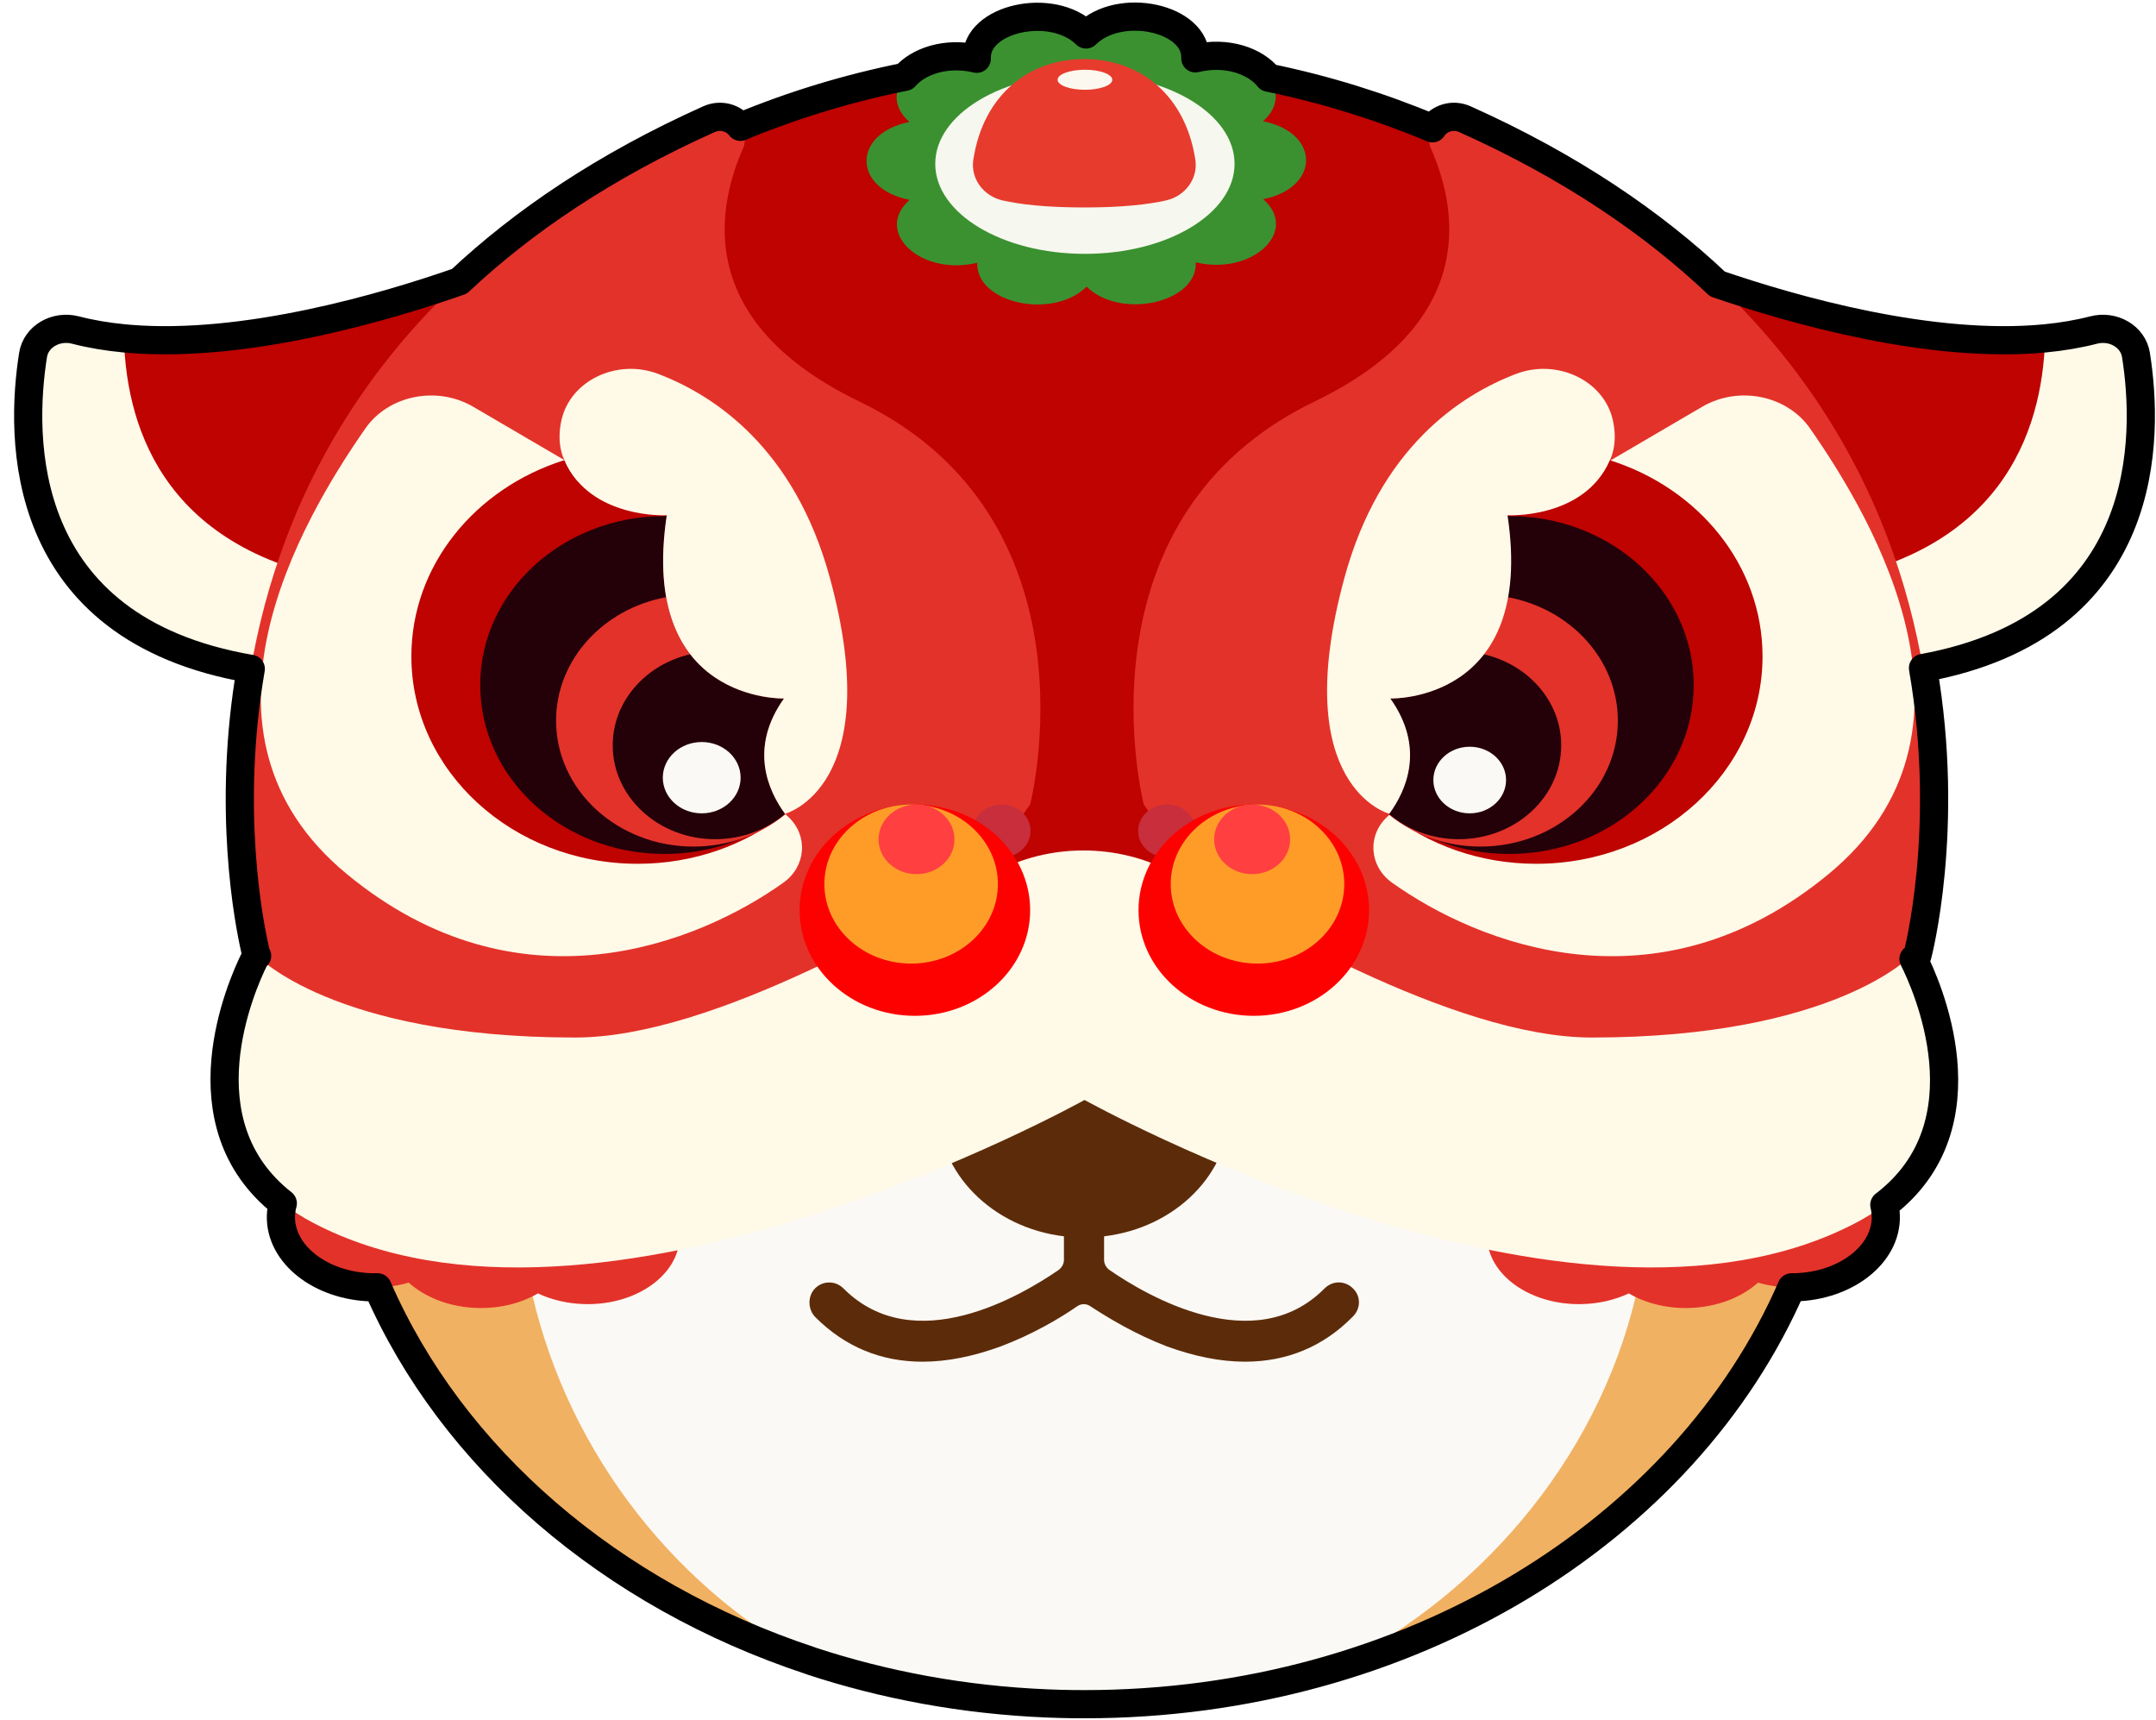
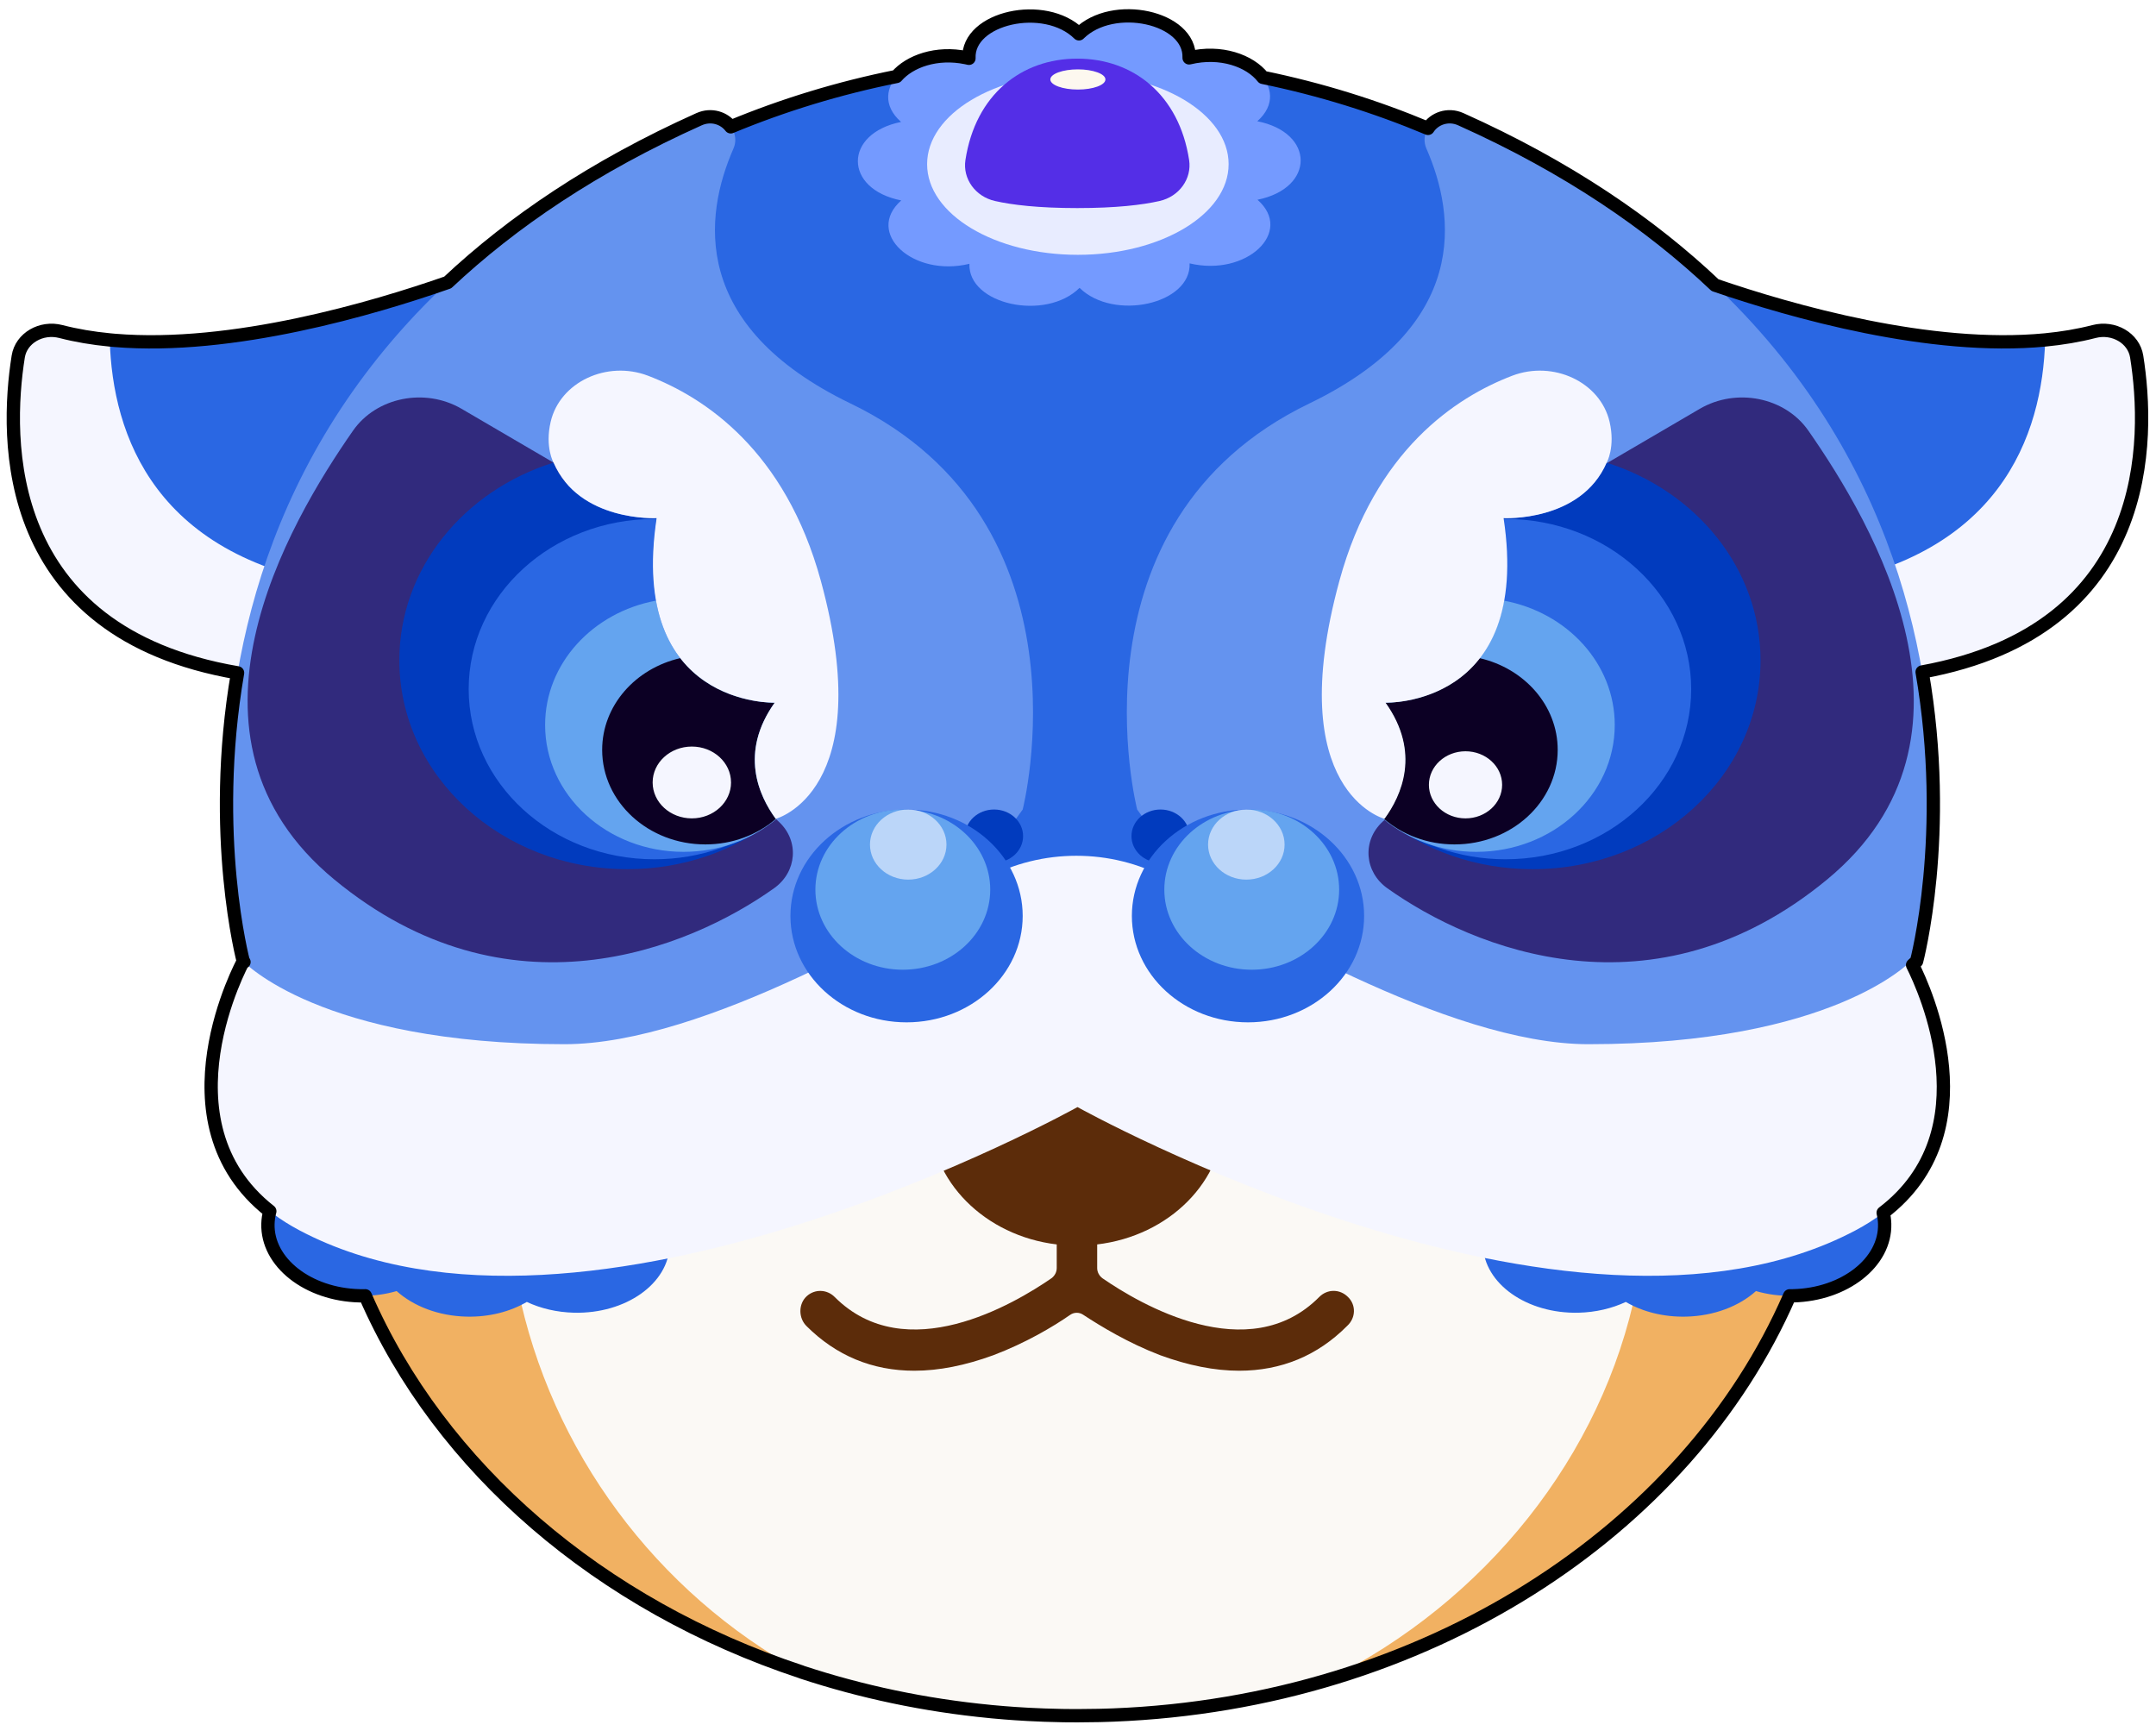
- <svg xmlns="http://www.w3.org/2000/svg" width="153" height="122" viewBox="0 0 153 122">
+ <svg xmlns="http://www.w3.org/2000/svg" width="162" height="130" viewBox="0 0 162 130">
  <g fill="none" fill-rule="evenodd">
    <g>
      <g>
-         <path fill="#F1B162" d="M128.41 74.721c0 24.958-23.929 45.19-53.446 45.19S21.52 99.68 21.52 74.721s23.928-45.19 53.445-45.19 53.445 20.232 53.445 45.19" transform="translate(-16 -71) translate(18 72)" />
-         <path fill="#FBF9F5" d="M115.065 83.402c.118 2.213-.169 4.343-.717 6.35-2.403 11.896-10.708 22.155-21.793 27.645-5.516 1.627-11.442 2.514-17.614 2.514-6.84 0-13.378-1.09-19.39-3.068-10.255-5.607-17.693-15.582-20.017-27.093-.548-2.006-.835-4.134-.718-6.345l.09-1.053c.459-4.133 2.366-8.524 6.618-12.914 17.466-18.037 33.423 5.37 33.423 5.37s15.985-23.407 33.423-5.37c4.245 4.39 6.149 8.781 6.606 12.914l.09 1.05z" transform="translate(-16 -71) translate(18 72)" />
-         <path fill="#5C2C0A" d="M59.994 64.029c0 3.2-2.575 5.793-5.752 5.793-3.176 0-5.751-2.594-5.751-5.793 0-3.2 2.575-5.793 5.751-5.793 3.177 0 5.752 2.594 5.752 5.793M101.39 64.029c0 3.2-2.574 5.793-5.75 5.793-3.177 0-5.752-2.594-5.752-5.793 0-3.2 2.575-5.793 5.751-5.793 3.177 0 5.752 2.594 5.752 5.793" transform="translate(-16 -71) translate(18 72)" />
-         <path fill="#FAFAFA" d="M54.305 59.123c.554 0 1.004.452 1.004 1.01s-.45 1.01-1.004 1.01c-.553 0-1.002-.452-1.002-1.01s.449-1.01 1.002-1.01M95.48 59.123c.554 0 1.003.452 1.003 1.01s-.449 1.01-1.003 1.01c-.553 0-1.003-.452-1.003-1.01s.45-1.01 1.003-1.01" transform="translate(-16 -71) translate(18 72)" />
-         <path fill="#FBF9F5" d="M55.2 50.017c1.168-1.176 3.477-.758 5.157.934 1.68 1.692 2.095 4.018.927 5.195-1.169 1.177-3.478.759-5.158-.934-1.68-1.692-2.095-4.018-.927-5.195M90.232 50.95c1.68-1.692 3.99-2.11 5.158-.933 1.168 1.177.753 3.503-.927 5.195-1.68 1.692-3.99 2.11-5.158.933-1.168-1.177-.753-3.502.927-5.195" transform="translate(-16 -71) translate(18 72)" />
-         <path fill="#5C2C0A" d="M94.017 90.417c-.57-.574-1.453-.574-2.023 0-4.986 5.022-12.65.488-15.273-1.32-.227-.172-.37-.43-.37-.717v-1.665c5.072-.602 8.947-4.448 8.947-9.097 0-5.08-4.644-9.184-10.372-9.184-5.727 0-10.371 4.104-10.371 9.184 0 4.649 3.903 8.495 8.947 9.097v1.665c0 .287-.143.545-.37.717-2.622 1.808-10.258 6.342-15.273 1.32-.542-.545-1.397-.574-1.966-.057-.599.545-.599 1.55 0 2.123 2.08 2.067 4.616 3.129 7.579 3.129 1.738 0 3.59-.373 5.556-1.09 2.28-.862 4.217-2.01 5.414-2.842.285-.2.656-.2.94 0 1.226.803 3.163 1.98 5.414 2.841 1.966.718 3.818 1.09 5.556 1.09 2.964 0 5.528-1.061 7.608-3.156.627-.574.627-1.493.057-2.038" transform="translate(-16 -71) translate(18 72)" />
-         <path fill="#FFF9E8" d="M6.793 23.006c-1.19-.115-2.345-.307-3.442-.591-1.383-.358-2.797.46-3.004 1.764C-.655 30.485-.931 46.134 20.753 46.95l2.984-6.534C9.926 38.552 6.982 29.67 6.793 23.006" transform="translate(-16 -71) translate(18 72)" />
-         <path fill="#BE0301" d="M6.793 23.006c.19 6.663 3.133 15.546 16.944 17.41L34.15 17.621S18.638 24.15 6.793 23.006" transform="translate(-16 -71) translate(18 72)" />
-         <path fill="#FFF9E8" d="M143.131 23.006c1.191-.115 2.345-.307 3.443-.591 1.383-.358 2.796.46 3.003 1.764 1.002 6.306 1.278 21.955-20.405 22.771l-2.985-6.534c13.812-1.864 16.755-10.747 16.944-17.41" transform="translate(-16 -71) translate(18 72)" />
-         <path fill="#BE0301" d="M143.131 23.006c-.189 6.663-3.132 15.546-16.944 17.41l-10.413-22.795s15.513 6.528 27.357 5.385" transform="translate(-16 -71) translate(18 72)" />
-         <path fill="#E3322A" d="M39.777 81.69c-1.603-.037-3.085.355-4.249 1.036-.97-.454-2.105-.73-3.327-.758-.921-.022-1.802.098-2.606.333-1.18-1.06-2.939-1.753-4.92-1.8-3.645-.087-6.661 2.045-6.738 4.76-.077 2.716 2.815 4.987 6.46 5.073.921.022 1.802-.098 2.606-.333 1.18 1.06 2.938 1.753 4.92 1.8 1.604.038 3.086-.353 4.25-1.035.969.454 2.105.73 3.327.759 3.644.086 6.66-2.046 6.737-4.761.076-2.715-2.815-4.987-6.46-5.073M109.984 81.69c1.604-.037 3.085.355 4.249 1.036.969-.454 2.105-.73 3.327-.758.921-.022 1.802.098 2.606.333 1.18-1.06 2.939-1.753 4.92-1.8 3.645-.087 6.661 2.045 6.738 4.76.077 2.716-2.815 4.987-6.46 5.073-.921.022-1.802-.098-2.606-.333-1.18 1.06-2.938 1.753-4.92 1.8-1.604.038-3.086-.353-4.25-1.035-.969.454-2.105.73-3.327.759-3.644.086-6.66-2.046-6.737-4.761-.077-2.715 2.815-4.987 6.46-5.073" transform="translate(-16 -71) translate(18 72)" />
-         <path fill="#BE0301" d="M132.015 73.75c1.66-5.008 2.308-10.668 2.308-16.173 0-30.037-26.576-54.386-59.358-54.386-32.783 0-59.36 24.35-59.36 54.386 0 5.632.576 11.064 2.31 16.172h114.1z" transform="translate(-16 -71) translate(18 72)" />
-         <path fill="#E3322A" d="M101.966 7.46c-1.465-.657-3.025.692-2.418 2.078 2.057 4.695 3.097 12.466-8.26 17.948-17.306 8.353-12.12 28.597-12.12 28.597L89.202 70.01l31.816 8.923 13.055-12.162S144.74 26.643 101.966 7.46M48.306 7.46c1.465-.657 3.025.692 2.418 2.078-2.057 4.695-3.097 12.466 8.26 17.948 17.306 8.353 12.12 28.597 12.12 28.597L61.07 70.01l-31.816 8.923L16.2 66.772S5.532 26.643 48.306 7.46" transform="translate(-16 -71) translate(18 72)" />
-         <path fill="#FFF9E8" d="M133.654 66.772s-5.477 5.84-22.7 5.84c-9.959 0-24.245-8.735-29.727-11.69-3.911-2.11-8.771-2.11-12.682 0-5.482 2.955-19.769 11.69-29.727 11.69-17.224 0-22.619-5.84-22.619-5.84s-7.151 13.08 3.972 18.959c20.126 10.635 54.794-8.69 54.794-8.69s34.667 19.325 54.792 8.69c11.124-5.879 3.897-18.96 3.897-18.96" transform="translate(-16 -71) translate(18 72)" />
-         <path fill="#C82E3C" d="M71.132 57.956c0 1.035-.916 1.874-2.045 1.874-1.13 0-2.045-.84-2.045-1.874 0-1.035.916-1.874 2.045-1.874 1.13 0 2.045.839 2.045 1.874M82.857 57.956c0 1.035-.916 1.874-2.045 1.874-1.13 0-2.046-.84-2.046-1.874 0-1.035.916-1.874 2.046-1.874 1.129 0 2.045.839 2.045 1.874" transform="translate(-16 -71) translate(18 72)" />
-         <path fill="#FD0000" d="M71.104 63.577c0 4.139-3.663 7.495-8.18 7.495-4.518 0-8.18-3.356-8.18-7.495 0-4.14 3.662-7.495 8.18-7.495 4.517 0 8.18 3.356 8.18 7.495" transform="translate(-16 -71) translate(18 72)" />
-         <path fill="#FF9C28" d="M68.817 61.724c0 3.116-2.756 5.642-6.157 5.642-3.402 0-6.159-2.526-6.159-5.642 0-3.116 2.757-5.642 6.159-5.642 3.4 0 6.157 2.526 6.157 5.642" transform="translate(-16 -71) translate(18 72)" />
-         <path fill="#FD0000" d="M95.155 63.577c0 4.139-3.662 7.495-8.18 7.495s-8.18-3.356-8.18-7.495c0-4.14 3.662-7.495 8.18-7.495s8.18 3.356 8.18 7.495" transform="translate(-16 -71) translate(18 72)" />
-         <path fill="#FF9C28" d="M93.397 61.724c0 3.116-2.757 5.642-6.158 5.642-3.4 0-6.158-2.526-6.158-5.642 0-3.116 2.757-5.642 6.158-5.642 3.401 0 6.158 2.526 6.158 5.642" transform="translate(-16 -71) translate(18 72)" />
-         <path fill="#FF3F40" d="M65.735 58.551c0 1.364-1.207 2.469-2.695 2.469-1.488 0-2.694-1.105-2.694-2.469 0-1.363 1.206-2.469 2.694-2.469s2.695 1.106 2.695 2.47M89.553 58.551c0 1.364-1.206 2.469-2.695 2.469-1.488 0-2.695-1.105-2.695-2.469 0-1.363 1.207-2.469 2.695-2.469 1.489 0 2.695 1.106 2.695 2.47" transform="translate(-16 -71) translate(18 72)" />
-         <path fill="#3B9130" d="M75.11 19.337c-2.39 2.375-7.87 1.18-7.759-1.694-3.99.972-7.382-2.18-4.803-4.463-4.067-.804-4.076-4.709-.012-5.529-2.59-2.272.787-5.437 4.782-4.482-.124-2.872 5.35-4.09 7.75-1.724 2.39-2.375 7.87-1.179 7.76 1.694 3.99-.971 7.382 2.181 4.802 4.463 4.067.805 4.077 4.71.013 5.53 2.59 2.271-.787 5.437-4.782 4.481.123 2.873-5.35 4.09-7.751 1.724" transform="translate(-16 -71) translate(18 72)" />
-         <path fill="#F6F7EE" d="M85.61 10.624c0 3.528-4.754 6.387-10.62 6.387-5.865 0-10.62-2.86-10.62-6.387 0-3.527 4.755-6.386 10.62-6.386 5.866 0 10.62 2.86 10.62 6.386" transform="translate(-16 -71) translate(18 72)" />
-         <path fill="#E73B2E" d="M82.828 10.337c.2 1.317-.7 2.572-2.086 2.885-1.207.272-3.038.497-5.793.497-2.755 0-4.586-.225-5.793-.497-1.386-.312-2.287-1.568-2.086-2.884.707-4.63 3.966-7.147 7.879-7.147 3.913 0 7.171 2.516 7.879 7.146" transform="translate(-16 -71) translate(18 72)" />
-         <path fill="#FFF9E8" d="M38.054 31.646l-6.472-3.787c-2.579-1.508-6.008-.822-7.654 1.54-4.538 6.512-13.442 21.618-1.308 31.621 12.192 10.052 24.895 4.934 30.97.607 1.62-1.153 1.782-3.339.344-4.677l-.22-.205-15.66-25.1zM112.325 31.646l6.472-3.787c2.579-1.508 6.008-.822 7.654 1.54 4.538 6.512 13.442 21.618 1.308 31.621-12.192 10.052-24.895 4.934-30.97.607-1.62-1.153-1.782-3.339-.344-4.677l.22-.205 15.66-25.1z" transform="translate(-16 -71) translate(18 72)" />
-         <path fill="#BE0301" d="M53.635 48.557s-10.328.324-8.317-13c0 0-5.45.284-7.264-3.911-6.317 1.98-10.861 7.463-10.861 13.923 0 8.127 7.191 14.716 16.062 14.716 3.993 0 7.643-1.338 10.453-3.548-1.196-1.632-2.576-4.667-.073-8.18" transform="translate(-16 -71) translate(18 72)" />
-         <path fill="#240009" d="M53.635 48.557s-10.294.322-8.326-12.937l-.15-.003c-7.225 0-13.081 5.366-13.081 11.985 0 6.62 5.856 11.985 13.08 11.985 3.255 0 6.23-1.091 8.519-2.893-1.188-1.642-2.523-4.655-.042-8.137" transform="translate(-16 -71) translate(18 72)" />
-         <path fill="#E3322A" d="M53.635 48.557s-7.03.22-8.36-7.188c-4.457.824-7.814 4.432-7.814 8.759 0 4.935 4.367 8.936 9.754 8.936 2.507 0 4.792-.867 6.52-2.291-1.202-1.623-2.62-4.678-.1-8.216" transform="translate(-16 -71) translate(18 72)" />
-         <path fill="#240009" d="M53.635 48.557s-4.123.128-6.651-3.138c-3.16.723-5.503 3.341-5.503 6.461 0 3.679 3.255 6.66 7.27 6.66 1.919 0 3.663-.682 4.962-1.795-1.196-1.63-2.584-4.67-.078-8.188" transform="translate(-16 -71) translate(18 72)" />
-         <path fill="#BE0301" d="M96.637 48.557s10.328.324 8.317-13c0 0 5.45.284 7.264-3.911 6.317 1.98 10.86 7.463 10.86 13.923 0 8.127-7.19 14.716-16.061 14.716-3.993 0-7.643-1.338-10.453-3.548 1.196-1.632 2.575-4.667.073-8.18" transform="translate(-16 -71) translate(18 72)" />
-         <path fill="#240009" d="M96.637 48.557s10.294.322 8.325-12.937c.05 0 .1-.003.151-.003 7.225 0 13.081 5.366 13.081 11.985 0 6.62-5.856 11.985-13.08 11.985-3.255 0-6.23-1.091-8.519-2.893 1.188-1.642 2.523-4.655.042-8.137" transform="translate(-16 -71) translate(18 72)" />
-         <path fill="#E3322A" d="M96.637 48.557s7.03.22 8.36-7.188c4.457.824 7.813 4.432 7.813 8.759 0 4.935-4.366 8.936-9.753 8.936-2.507 0-4.792-.867-6.52-2.291 1.202-1.623 2.62-4.678.1-8.216" transform="translate(-16 -71) translate(18 72)" />
-         <path fill="#240009" d="M96.637 48.557s4.123.128 6.651-3.138c3.16.723 5.503 3.341 5.503 6.461 0 3.679-3.255 6.66-7.27 6.66-1.92 0-3.663-.682-4.963-1.795 1.197-1.63 2.585-4.67.08-8.188" transform="translate(-16 -71) translate(18 72)" />
-         <path fill="#FBF9F5" d="M50.558 54.176c0 1.397-1.236 2.53-2.76 2.53-1.525 0-2.762-1.133-2.762-2.53 0-1.397 1.237-2.53 2.761-2.53 1.525 0 2.761 1.133 2.761 2.53M104.877 54.343c0 1.305-1.155 2.363-2.58 2.363-1.424 0-2.579-1.058-2.579-2.363s1.155-2.363 2.58-2.363c1.424 0 2.579 1.058 2.579 2.363" transform="translate(-16 -71) translate(18 72)" />
-         <path fill="#FFF9E8" d="M53.708 56.737c-1.196-1.632-2.576-4.667-.073-8.18 0 0-10.328.324-8.317-13 0 0-5.45.284-7.264-3.911 0 0-.616-1.09-.202-2.871.653-2.807 3.967-4.35 6.859-3.247 3.978 1.517 9.666 5.26 12.176 14.451 4.06 14.868-3.179 16.758-3.179 16.758M96.591 56.737c1.196-1.632 2.575-4.667.073-8.18 0 0 10.328.324 8.317-13 0 0 5.451.284 7.264-3.911 0 0 .616-1.09.202-2.871-.653-2.807-3.967-4.35-6.86-3.247-3.977 1.517-9.665 5.26-12.175 14.451-4.06 14.868 3.179 16.758 3.179 16.758" transform="translate(-16 -71) translate(18 72)" />
-         <path fill="#FDF8EF" d="M76.932 4.66c0 .392-.869.71-1.94.71-1.072 0-1.94-.318-1.94-.71 0-.393.868-.712 1.94-.712 1.071 0 1.94.319 1.94.711" transform="translate(-16 -71) translate(18 72)" />
-         <path stroke="#000" stroke-linejoin="round" stroke-width="2" d="M82.827 3.139c2.237-.544 4.286.207 5.2 1.374 4.048.832 7.94 2.044 11.629 3.592.434-.68 1.391-1.058 2.31-.645 7.497 3.362 13.353 7.368 17.911 11.688 5.405 1.853 15.182 4.637 23.254 3.858 1.191-.115 2.345-.307 3.443-.591 1.383-.358 2.796.46 3.003 1.764.913 5.743 1.223 19.238-15.113 22.216 1.982 11.448-.391 20.377-.391 20.377h0l-.283.26c.875 1.737 5.437 11.72-2.07 17.453.061.251.097.51.104.776.077 2.716-2.815 4.987-6.46 5.073l-.23.001c-7.518 17.264-27.143 29.576-50.17 29.576h-.023 0l-.661-.005h-.2l-.308-.006c-.185-.003-.37-.007-.554-.012l-.212-.007c-.225-.006-.45-.014-.675-.023-.02-.002-.04-.002-.062-.003-5.872-.245-11.493-1.292-16.717-3.012l-.029-.015c-14.202-4.691-25.45-14.372-30.728-26.493h-.398c-3.645-.087-6.537-2.358-6.46-5.074.008-.303.054-.598.132-.884-7.262-5.705-2.932-15.465-2.025-17.302l.059-.118c.061-.121.096-.185.096-.185l.002.002.042.042h0l.005.002-.049-.046s-.017-.064-.047-.189l-.054-.231c-.431-1.889-2.014-9.933-.301-19.897C-.88 43.6-.572 29.96.347 24.179c.207-1.304 1.62-2.122 3.004-1.764 1.097.284 2.251.476 3.442.59h0l.367.034c8.283.685 18.242-2.263 23.44-4.08 4.526-4.249 10.319-8.186 17.706-11.5.868-.389 1.77-.073 2.234.537 3.704-1.536 7.613-2.733 11.677-3.547.95-1.105 2.935-1.798 5.1-1.28-.123-2.872 5.35-4.09 7.752-1.724C77.459-.93 82.938.266 82.827 3.14z" transform="translate(-16 -71) translate(18 72)" />
+         <path fill="#F1B162" d="M136.97 79.702c0 26.622-25.523 48.203-57.008 48.203-31.485 0-57.008-21.58-57.008-48.203 0-26.621 25.523-48.202 57.008-48.202 31.485 0 57.008 21.58 57.008 48.202" transform="translate(-202 -19) translate(203 20)" />
+         <path fill="#FBF9F5" d="M122.736 88.962c.126 2.36-.18 4.632-.765 6.772-2.563 12.69-11.422 23.634-23.246 29.49-5.883 1.735-12.204 2.681-18.788 2.681-7.296 0-14.27-1.162-20.682-3.272-10.94-5.982-18.873-16.621-21.353-28.9-.584-2.139-.89-4.409-.764-6.768l.095-1.123c.49-4.408 2.524-9.092 7.059-13.775 18.631-19.24 35.651 5.728 35.651 5.728s17.051-24.967 35.652-5.728c4.528 4.683 6.558 9.367 7.046 13.775l.095 1.12z" transform="translate(-202 -19) translate(203 20)" />
+         <path fill="#5C2C0A" d="M63.993 68.298c0 3.412-2.746 6.178-6.135 6.178-3.388 0-6.134-2.766-6.134-6.178 0-3.413 2.746-6.18 6.134-6.18 3.389 0 6.135 2.767 6.135 6.18M108.15 68.298c0 3.412-2.746 6.178-6.135 6.178-3.388 0-6.135-2.766-6.135-6.178 0-3.413 2.747-6.18 6.135-6.18 3.389 0 6.135 2.767 6.135 6.18" transform="translate(-202 -19) translate(203 20)" />
+         <path fill="#FAFAFA" d="M57.926 63.064c.59 0 1.07.483 1.07 1.078 0 .595-.48 1.077-1.07 1.077-.591 0-1.07-.482-1.07-1.077s.479-1.078 1.07-1.078M101.846 63.064c.59 0 1.07.483 1.07 1.078 0 .595-.48 1.077-1.07 1.077-.591 0-1.07-.482-1.07-1.077s.479-1.078 1.07-1.078" transform="translate(-202 -19) translate(203 20)" />
+         <path fill="#FBF9F5" d="M58.88 53.352c1.245-1.255 3.709-.81 5.5.996 1.793 1.805 2.236 4.286.99 5.54-1.247 1.256-3.71.81-5.502-.995-1.792-1.805-2.235-4.286-.989-5.541M96.248 54.347c1.792-1.805 4.255-2.251 5.501-.996 1.247 1.255.804 3.736-.988 5.542-1.792 1.805-4.256 2.25-5.502.995-1.246-1.255-.804-3.736.989-5.541" transform="translate(-202 -19) translate(203 20)" />
+         <path fill="#5C2C0A" d="M100.285 96.445c-.608-.612-1.55-.612-2.158 0-5.319 5.357-13.495.52-16.29-1.408-.244-.184-.396-.46-.396-.765v-1.776c5.41-.643 9.544-4.745 9.544-9.704 0-5.418-4.954-9.796-11.063-9.796-6.11 0-11.064 4.378-11.064 9.796 0 4.96 4.164 9.061 9.544 9.704v1.776c0 .306-.152.581-.395.765-2.796 1.928-10.942 6.765-16.291 1.408-.578-.582-1.49-.612-2.097-.061-.638.581-.638 1.653 0 2.265 2.219 2.204 4.923 3.337 8.084 3.337 1.854 0 3.83-.398 5.927-1.163 2.432-.919 4.498-2.143 5.775-3.031.304-.214.699-.214 1.003 0 1.307.857 3.373 2.112 5.775 3.03 2.097.766 4.072 1.164 5.926 1.164 3.161 0 5.897-1.133 8.115-3.368.669-.612.669-1.591.061-2.173" transform="translate(-202 -19) translate(203 20)" />
+         <path fill="#F5F6FF" d="M7.246 24.54c-1.27-.123-2.501-.328-3.672-.63C2.1 23.526.591 24.4.37 25.79-.698 32.517-.993 49.21 22.136 50.08l3.184-6.97C10.588 41.122 7.448 31.647 7.246 24.54" transform="translate(-202 -19) translate(203 20)" />
+         <path fill="#2A67E3" d="M7.246 24.54c.202 7.107 3.342 16.582 18.074 18.57l11.107-24.314S19.88 25.759 7.246 24.539" transform="translate(-202 -19) translate(203 20)" />
+         <path fill="#F5F6FF" d="M152.673 24.54c1.27-.123 2.501-.328 3.672-.63 1.476-.383 2.984.49 3.204 1.88 1.068 6.727 1.363 23.42-21.766 24.29l-3.184-6.97c14.733-1.988 17.872-11.463 18.074-18.57" transform="translate(-202 -19) translate(203 20)" />
+         <path fill="#2A67E3" d="M152.673 24.54c-.202 7.107-3.341 16.582-18.074 18.57l-11.106-24.314s16.546 6.963 29.18 5.743M42.429 87.137c-1.71-.04-3.291.377-4.532 1.105-1.034-.485-2.246-.78-3.55-.81-.982-.023-1.922.105-2.779.356-1.26-1.13-3.134-1.87-5.249-1.92-3.887-.093-7.104 2.18-7.186 5.077-.082 2.897 3.003 5.32 6.89 5.412.983.023 1.923-.106 2.78-.356 1.259 1.13 3.135 1.87 5.249 1.92 1.71.041 3.291-.377 4.532-1.104 1.034.484 2.246.778 3.549.81 3.887.091 7.105-2.182 7.186-5.079.082-2.896-3.003-5.32-6.89-5.411M117.316 87.137c1.71-.04 3.291.377 4.532 1.105 1.034-.485 2.246-.78 3.55-.81.982-.023 1.922.105 2.779.356 1.26-1.13 3.135-1.87 5.249-1.92 3.887-.093 7.104 2.18 7.186 5.077.082 2.897-3.003 5.32-6.89 5.412-.983.023-1.923-.106-2.78-.356-1.259 1.13-3.135 1.87-5.249 1.92-1.71.041-3.291-.377-4.532-1.104-1.034.484-2.246.778-3.549.81-3.887.091-7.105-2.182-7.186-5.079-.082-2.896 3.003-5.32 6.89-5.411" transform="translate(-202 -19) translate(203 20)" />
+         <path fill="#2A67E3" d="M140.816 78.666c1.77-5.342 2.462-11.379 2.462-17.25 0-32.04-28.347-58.012-63.316-58.012-34.968 0-63.316 25.973-63.316 58.011 0 6.007.614 11.802 2.464 17.251h121.706z" transform="translate(-202 -19) translate(203 20)" />
+         <path fill="#6493EF" d="M108.764 7.957c-1.563-.7-3.227.738-2.58 2.217 2.195 5.008 3.304 13.297-8.81 19.144-18.46 8.91-12.928 30.504-12.928 30.504L95.15 74.678l33.936 9.518 13.926-12.973s11.378-42.804-34.247-63.266M51.526 7.957c1.562-.7 3.227.738 2.58 2.217-2.195 5.008-3.304 13.297 8.81 19.144 18.46 8.91 12.928 30.504 12.928 30.504L65.14 74.678l-33.936 9.518-13.926-12.973S5.901 28.42 51.526 7.957" transform="translate(-202 -19) translate(203 20)" />
+         <path fill="#F5F6FF" d="M142.565 71.223s-5.842 6.23-24.215 6.23c-10.621 0-25.86-9.318-31.708-12.47-4.172-2.25-9.356-2.25-13.528 0-5.847 3.152-21.086 12.47-31.708 12.47-18.372 0-24.127-6.23-24.127-6.23s-7.628 13.953 4.237 20.223c21.467 11.345 58.446-9.269 58.446-9.269s36.979 20.614 58.446 9.27c11.865-6.271 4.157-20.224 4.157-20.224" transform="translate(-202 -19) translate(203 20)" />
+         <path fill="#013BBE" d="M75.874 61.82c0 1.103-.976 1.998-2.181 1.998s-2.182-.895-2.182-1.998c0-1.104.977-2 2.182-2s2.181.896 2.181 2M88.38 61.82c0 1.103-.976 1.998-2.181 1.998s-2.181-.895-2.181-1.998c0-1.104.976-2 2.181-2s2.181.896 2.181 2" transform="translate(-202 -19) translate(203 20)" />
+         <path fill="#2A67E3" d="M75.844 67.815c0 4.416-3.907 7.995-8.725 7.995-4.82 0-8.726-3.58-8.726-7.995s3.907-7.994 8.726-7.994c4.818 0 8.725 3.58 8.725 7.994" transform="translate(-202 -19) translate(203 20)" />
+         <path fill="#64A4EF" d="M73.405 65.84c0 3.323-2.94 6.017-6.568 6.017-3.628 0-6.569-2.694-6.569-6.018s2.941-6.018 6.569-6.018c3.627 0 6.568 2.694 6.568 6.018" transform="translate(-202 -19) translate(203 20)" />
+         <path fill="#2A67E3" d="M101.499 67.815c0 4.416-3.907 7.995-8.726 7.995-4.819 0-8.725-3.58-8.725-7.995s3.906-7.994 8.725-7.994c4.82 0 8.726 3.58 8.726 7.994" transform="translate(-202 -19) translate(203 20)" />
+         <path fill="#64A4EF" d="M99.623 65.84c0 3.323-2.94 6.017-6.568 6.017-3.628 0-6.569-2.694-6.569-6.018s2.941-6.018 6.569-6.018 6.568 2.694 6.568 6.018" transform="translate(-202 -19) translate(203 20)" />
+         <path fill="#F5F6FF" fill-opacity=".6" d="M70.117 62.455c0 1.454-1.287 2.633-2.874 2.633-1.588 0-2.874-1.179-2.874-2.633 0-1.455 1.286-2.634 2.874-2.634 1.587 0 2.874 1.179 2.874 2.634M95.523 62.455c0 1.454-1.287 2.633-2.874 2.633-1.588 0-2.875-1.179-2.875-2.633 0-1.455 1.287-2.634 2.875-2.634 1.587 0 2.874 1.179 2.874 2.634" transform="translate(-202 -19) translate(203 20)" />
+         <path fill="#749AFF" d="M80.117 20.626c-2.549 2.534-8.393 1.258-8.276-1.806-4.256 1.035-7.874-2.327-5.123-4.761-4.338-.858-4.348-5.023-.013-5.898-2.763-2.424.84-5.8 5.1-4.78-.131-3.065 5.707-4.363 8.268-1.84 2.55-2.533 8.394-1.257 8.276 1.807 4.257-1.036 7.875 2.327 5.123 4.761 4.339.858 4.348 5.023.014 5.898 2.763 2.423-.84 5.8-5.101 4.78.132 3.064-5.707 4.363-8.268 1.839" transform="translate(-202 -19) translate(203 20)" />
+         <path fill="#E8ECFF" d="M91.318 11.333c0 3.762-5.072 6.812-11.328 6.812-6.256 0-11.328-3.05-11.328-6.812 0-3.763 5.072-6.813 11.328-6.813 6.256 0 11.328 3.05 11.328 6.813" transform="translate(-202 -19) translate(203 20)" />
+         <path fill="#542EE7" d="M88.35 11.026c.214 1.405-.747 2.744-2.226 3.077-1.287.29-3.24.53-6.178.53-2.94 0-4.893-.24-6.18-.53-1.478-.332-2.44-1.672-2.225-3.076.755-4.94 4.23-7.623 8.405-7.623 4.173 0 7.649 2.684 8.404 7.622" transform="translate(-202 -19) translate(203 20)" />
+         <path fill="#312A7D" d="M40.591 33.755l-6.904-4.038c-2.75-1.61-6.408-.878-8.164 1.643-4.84 6.945-14.338 23.058-1.395 33.728 13.005 10.722 26.555 5.262 33.035.647 1.727-1.23 1.9-3.56.367-4.988l-.235-.22L40.59 33.756zM119.813 33.755l6.904-4.038c2.75-1.61 6.408-.878 8.165 1.643 4.84 6.945 14.338 23.058 1.395 33.728-13.006 10.722-26.555 5.262-33.036.647-1.726-1.23-1.9-3.56-.366-4.988l.235-.22 16.703-26.772z" transform="translate(-202 -19) translate(203 20)" />
+         <path fill="#013BBE" d="M57.21 51.794s-11.016.345-8.87-13.866c0 0-5.815.303-7.749-4.173-6.738 2.113-11.585 7.962-11.585 14.852 0 8.669 7.67 15.697 17.132 15.697 4.26 0 8.153-1.428 11.15-3.785-1.275-1.74-2.747-4.978-.078-8.725" transform="translate(-202 -19) translate(203 20)" />
+         <path fill="#2A67E3" d="M57.21 51.794s-10.98.343-8.88-13.799c-.054 0-.107-.004-.16-.004-7.707 0-13.954 5.724-13.954 12.785 0 7.06 6.247 12.783 13.953 12.783 3.472 0 6.644-1.164 9.086-3.086-1.267-1.75-2.69-4.965-.045-8.679" transform="translate(-202 -19) translate(203 20)" />
+         <path fill="#64A4EF" d="M57.21 51.794s-7.499.234-8.917-7.667c-4.754.879-8.334 4.727-8.334 9.342 0 5.265 4.658 9.532 10.403 9.532 2.674 0 5.112-.925 6.955-2.443-1.282-1.732-2.795-4.99-.107-8.764" transform="translate(-202 -19) translate(203 20)" />
+         <path fill="#0C0024" d="M57.21 51.794s-4.397.136-7.094-3.347c-3.371.772-5.87 3.564-5.87 6.892 0 3.924 3.472 7.104 7.755 7.104 2.047 0 3.908-.728 5.294-1.915-1.277-1.74-2.758-4.981-.085-8.734" transform="translate(-202 -19) translate(203 20)" />
+         <path fill="#013BBE" d="M103.08 51.794s11.016.345 8.87-13.866c0 0 5.815.303 7.749-4.173 6.738 2.113 11.585 7.962 11.585 14.852 0 8.669-7.67 15.697-17.133 15.697-4.26 0-8.153-1.428-11.15-3.785 1.276-1.74 2.748-4.978.079-8.725" transform="translate(-202 -19) translate(203 20)" />
+         <path fill="#2A67E3" d="M103.08 51.794s10.98.343 8.88-13.799c.054 0 .107-.004.16-.004 7.707 0 13.954 5.724 13.954 12.785 0 7.06-6.247 12.783-13.953 12.783-3.472 0-6.645-1.164-9.086-3.086 1.267-1.75 2.69-4.965.045-8.679" transform="translate(-202 -19) translate(203 20)" />
+         <path fill="#64A4EF" d="M103.08 51.794s7.499.234 8.917-7.667c4.754.879 8.334 4.727 8.334 9.342 0 5.265-4.658 9.532-10.403 9.532-2.674 0-5.112-.925-6.954-2.443 1.281-1.732 2.794-4.99.106-8.764" transform="translate(-202 -19) translate(203 20)" />
+         <path fill="#0C0024" d="M103.08 51.794s4.397.136 7.094-3.347c3.371.772 5.87 3.564 5.87 6.892 0 3.924-3.472 7.104-7.755 7.104-2.047 0-3.908-.728-5.294-1.915 1.277-1.74 2.758-4.981.085-8.734" transform="translate(-202 -19) translate(203 20)" />
+         <path fill="#F5F6FF" d="M53.93 57.788c0 1.49-1.32 2.698-2.946 2.698-1.627 0-2.945-1.208-2.945-2.698s1.318-2.698 2.945-2.698c1.626 0 2.945 1.208 2.945 2.698M111.869 57.966c0 1.392-1.232 2.52-2.752 2.52-1.52 0-2.75-1.128-2.75-2.52 0-1.393 1.23-2.521 2.75-2.521s2.752 1.128 2.752 2.52M57.288 60.52c-1.275-1.741-2.747-4.98-.078-8.726 0 0-11.016.345-8.87-13.866 0 0-5.815.303-7.749-4.173 0 0-.657-1.162-.215-3.062.696-2.994 4.231-4.64 7.316-3.464 4.243 1.62 10.31 5.61 12.987 15.415 4.33 15.86-3.39 17.875-3.39 17.875M103.03 60.52c1.276-1.741 2.748-4.98.079-8.726 0 0 11.016.345 8.87-13.866 0 0 5.815.303 7.749-4.173 0 0 .657-1.162.215-3.062-.696-2.994-4.231-4.64-7.316-3.464-4.243 1.62-10.31 5.61-12.987 15.415-4.33 15.86 3.39 17.875 3.39 17.875" transform="translate(-202 -19) translate(203 20)" />
+         <path fill="#FDF8EF" d="M82.06 4.97c0 .42-.926.758-2.069.758-1.143 0-2.07-.339-2.07-.758s.927-.758 2.07-.758c1.143 0 2.07.34 2.07.758" transform="translate(-202 -19) translate(203 20)" />
+         <path stroke="#000" stroke-linejoin="round" d="M88.35 3.348c2.386-.58 4.571.221 5.546 1.467 4.319.887 8.47 2.18 12.404 3.83.464-.725 1.484-1.128 2.464-.688 7.997 3.586 14.243 7.86 19.106 12.468 5.764 1.976 16.193 4.946 24.803 4.114 1.27-.122 2.501-.327 3.672-.63 1.476-.382 2.984.491 3.204 1.881.973 6.127 1.304 20.522-16.121 23.698 2.115 12.21-.417 21.735-.417 21.735h0l-.301.28c.933 1.852 5.798 12.5-2.21 18.614.066.268.104.545.112.828.082 2.897-3.003 5.32-6.89 5.412h-.247c-7.724 17.74-27.433 30.577-50.824 31.496-.098.002-.195.006-.292.01-.196.007-.393.013-.59.018l-.26.006c-.514.012-1.03.018-1.547.018h-.025 0l-.317-.002-.6-.004-.277-.005c-.837-.014-1.67-.044-2.497-.089l-.114-.007c-.57-.03-1.139-.07-1.705-.116l-.155-.014c-.254-.02-.508-.042-.76-.066-.039-.006-.077-.01-.115-.013-4.932-.475-9.673-1.485-14.142-2.956l-.033-.017c-15.149-5.005-27.145-15.331-32.774-28.26l-.058.002h0l-.367-.001c-3.887-.092-6.972-2.515-6.89-5.412.009-.323.057-.638.14-.943-8.577-6.738-1.994-18.779-1.994-18.779s.018.02.054.055l-.002-.004-.052-.05s-2.523-9.492-.429-21.673C-.939 46.508-.61 31.959.37 25.791c.22-1.39 1.729-2.264 3.204-1.882 1.17.303 2.402.508 3.672.63h0l.38.035c8.838.735 19.468-2.413 25.014-4.352 4.827-4.531 11.007-8.731 18.886-12.265.926-.415 1.888-.08 2.383.572 3.951-1.639 8.12-2.915 12.456-3.784.983-1.143 3.007-1.874 5.238-1.41l.203.045c-.132-3.064 5.706-4.362 8.267-1.838 2.55-2.534 8.394-1.258 8.276 1.806z" transform="translate(-202 -19) translate(203 20)" />
      </g>
    </g>
  </g>
</svg>
